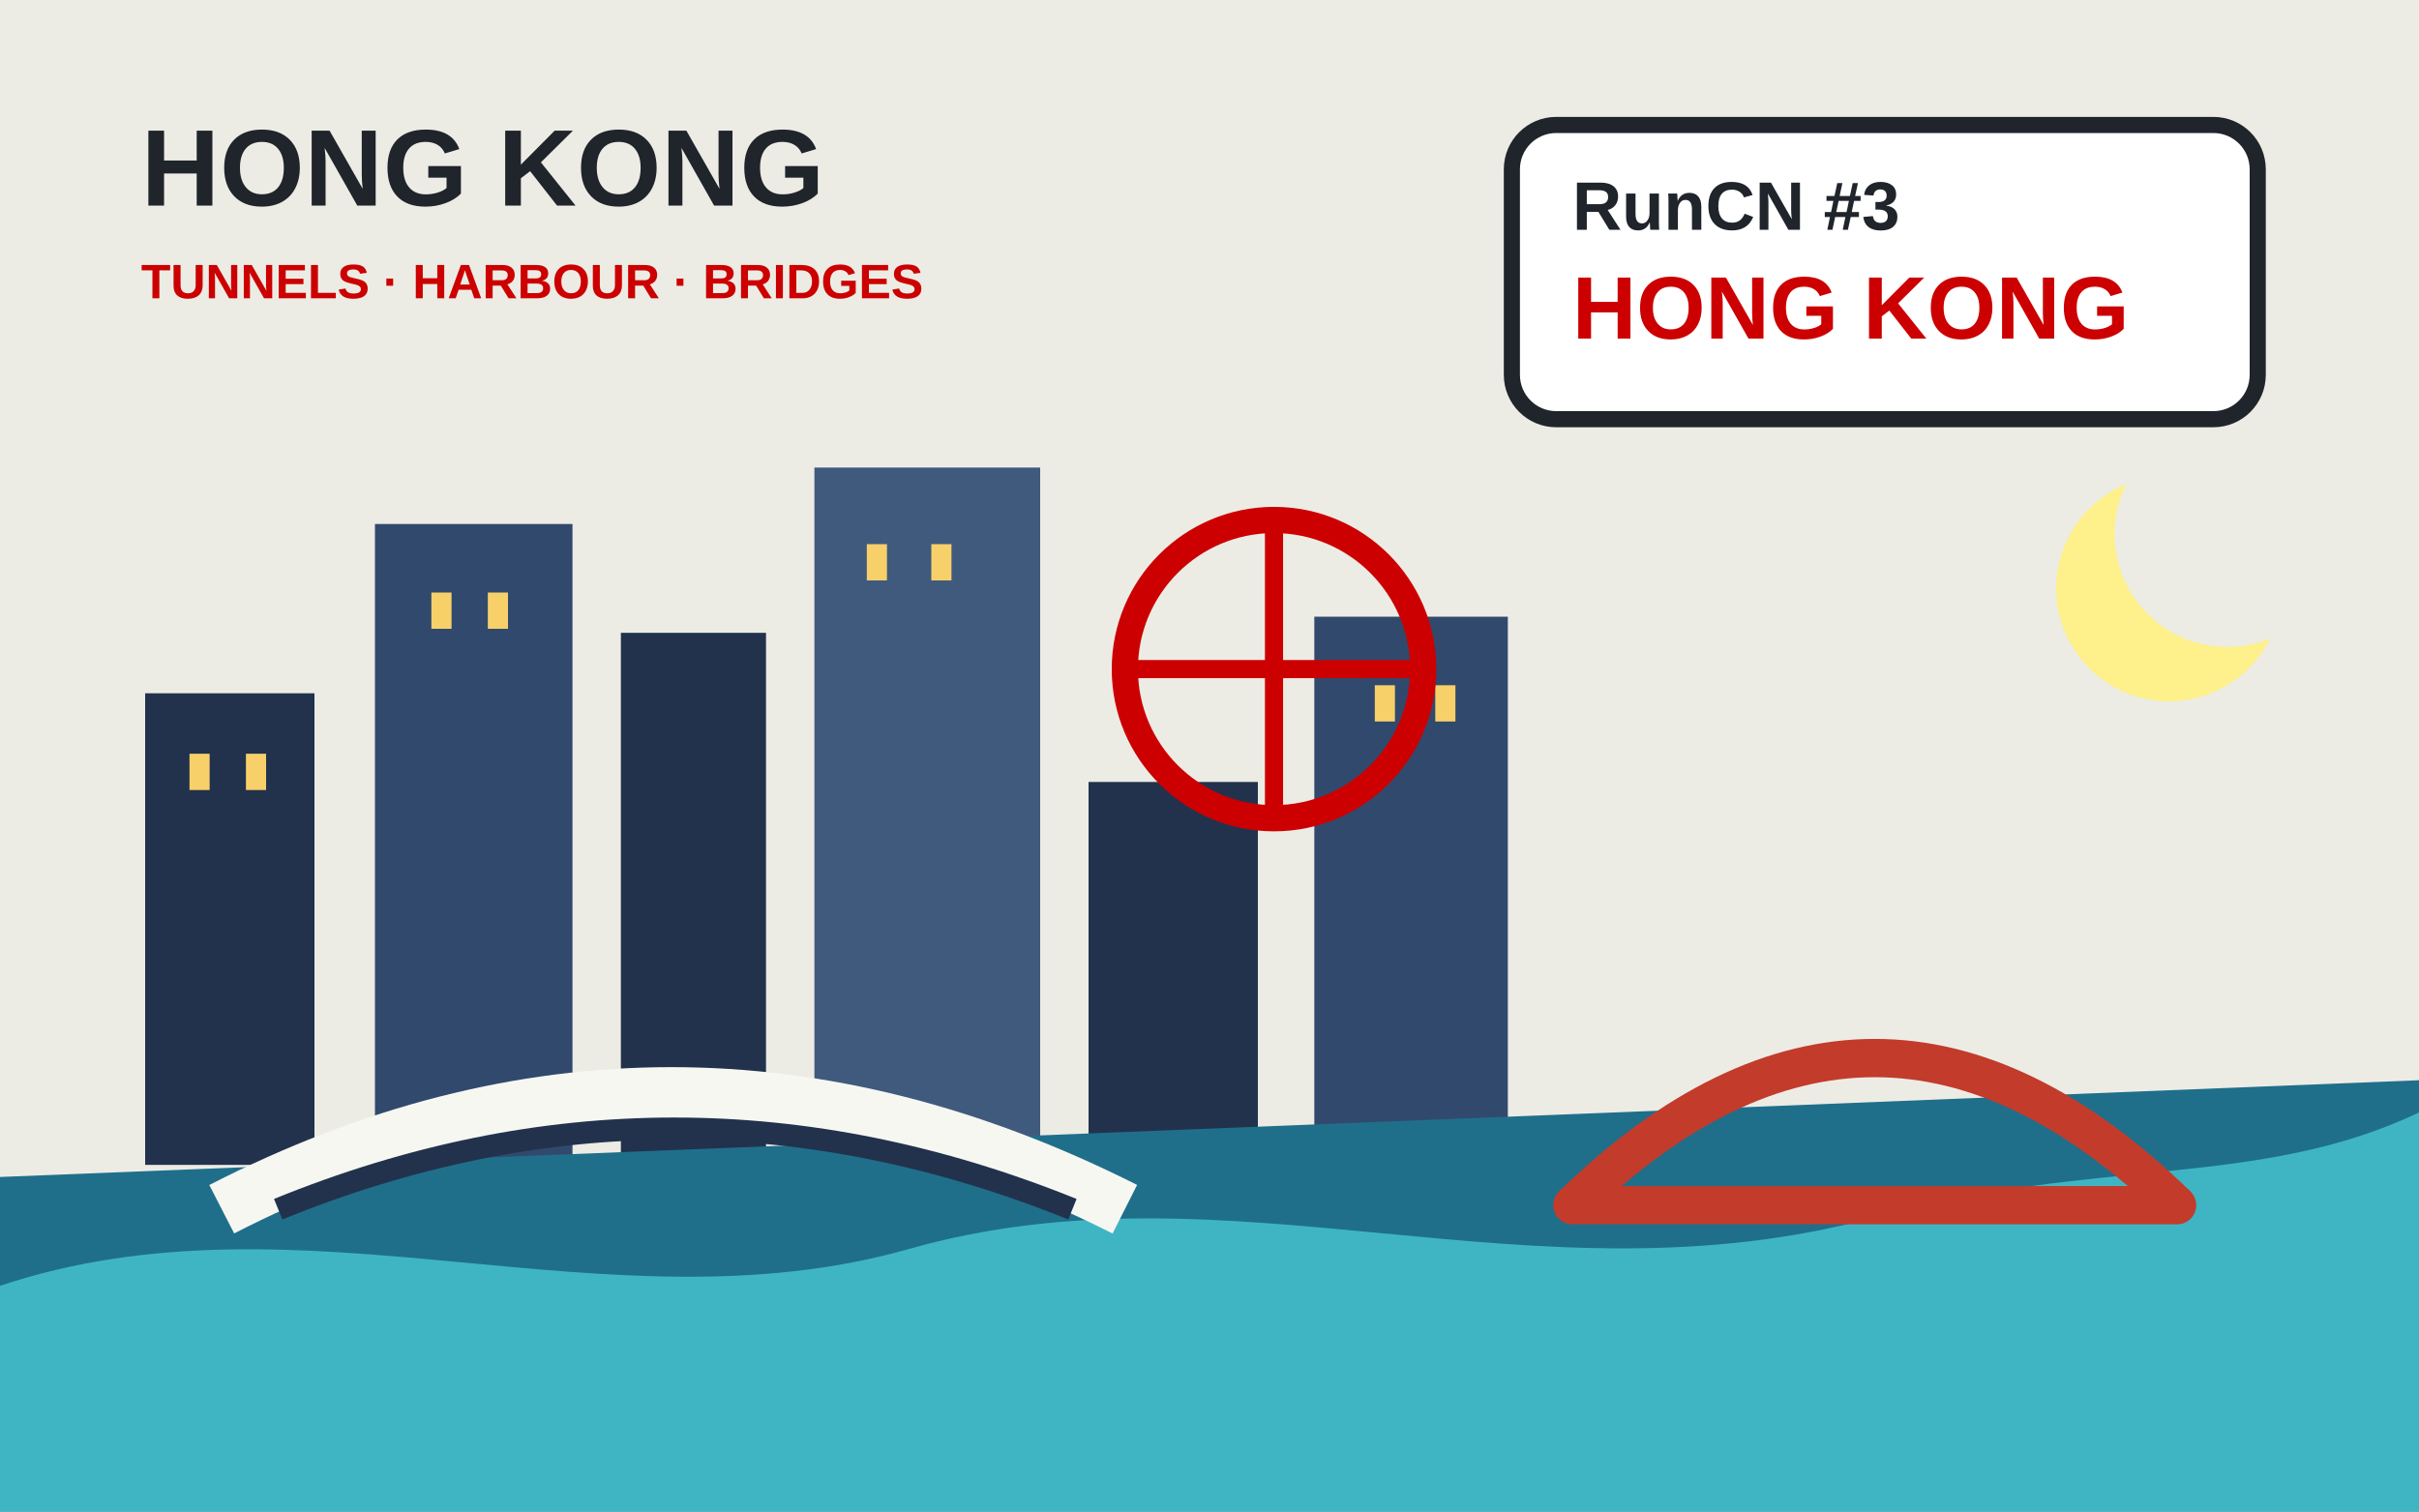
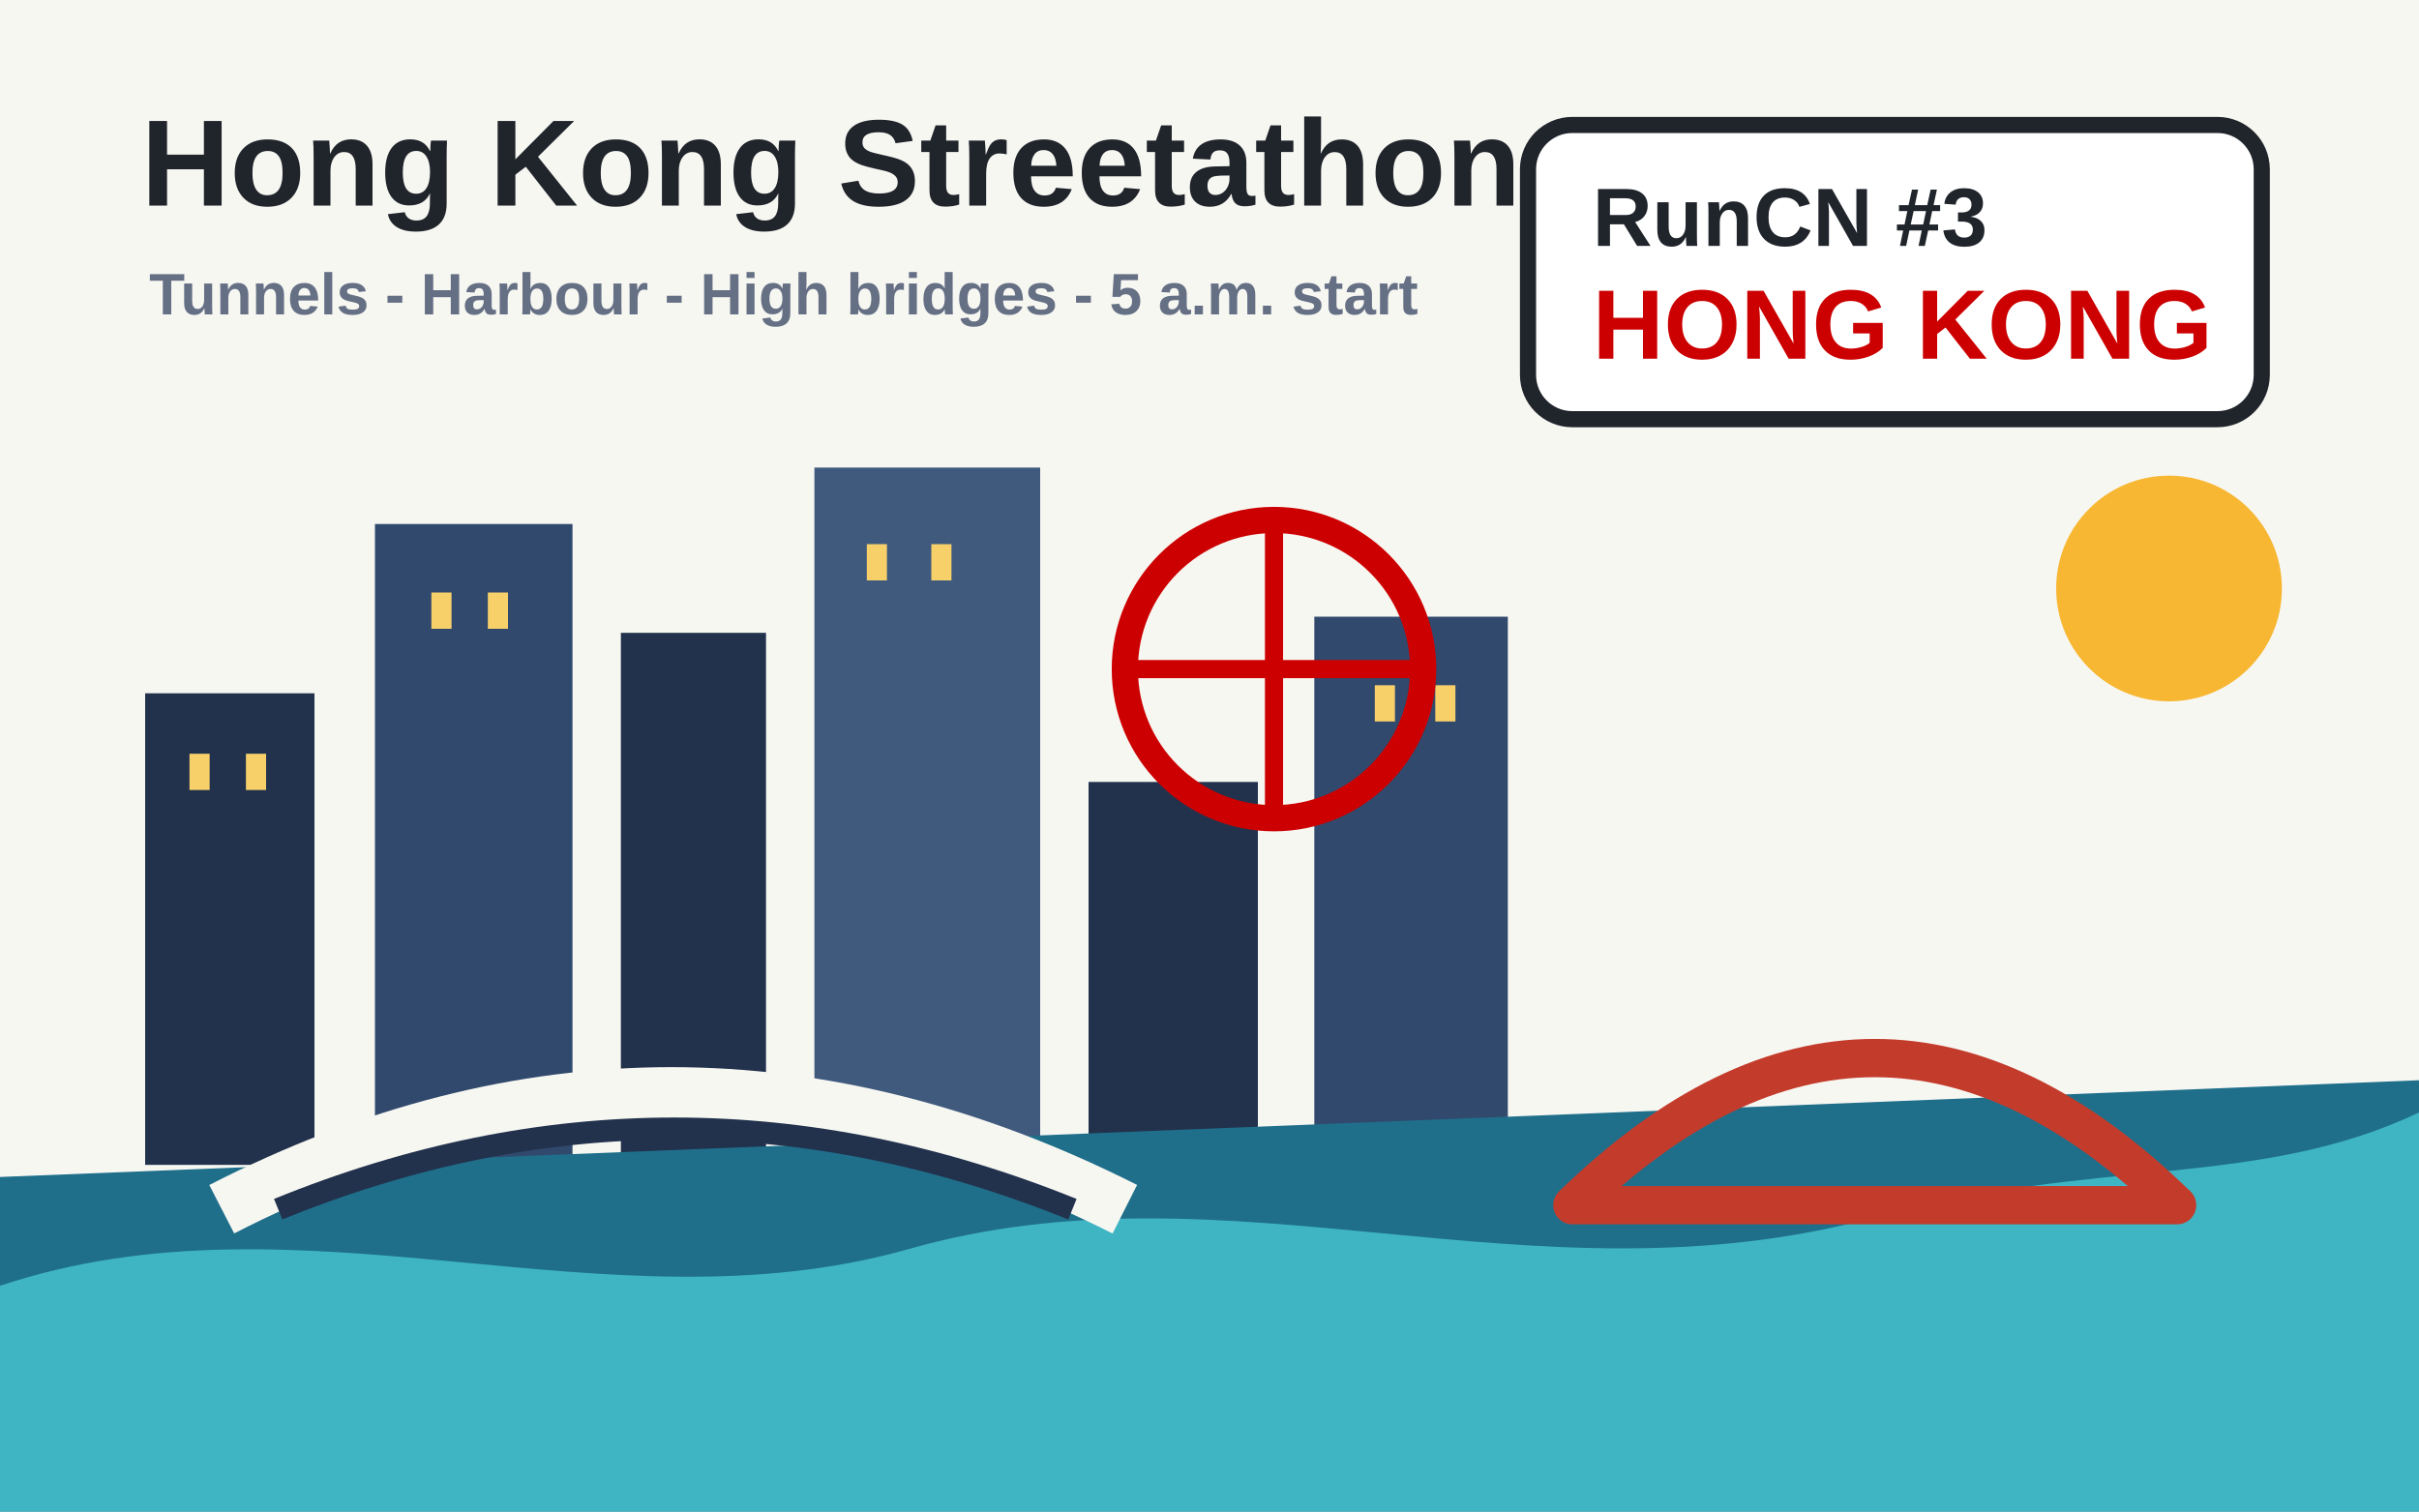
<svg xmlns="http://www.w3.org/2000/svg" viewBox="0 0 1200 750" role="img" aria-labelledby="title desc">
-   <defs>
-     <mask id="moon-mask">
-       <rect width="1200" height="750" fill="white" />
-       <circle cx="1105" cy="265" r="56" fill="black" />
-     </mask>
-   </defs>
-   <rect width="1200" height="750" fill="#ecece5" />
-   <g transform="translate(70 102)">
-     <text x="0" y="0" font-family="Arial, Helvetica, sans-serif" font-size="54" font-weight="900" fill="#20242b">HONG KONG</text>
-     <text x="0" y="46" font-family="Arial, Helvetica, sans-serif" font-size="24" font-weight="700" fill="#cc0000">TUNNELS · HARBOUR · BRIDGES</text>
-   </g>
-   <rect x="750" y="62" width="370" height="146" rx="22" fill="#ffffff" stroke="#20242b" stroke-width="8" />
-   <text x="780" y="114" font-family="Arial, Helvetica, sans-serif" font-size="34" font-weight="900" fill="#20242b">RunCN #3</text>
-   <text x="780" y="168" font-family="Arial, Helvetica, sans-serif" font-size="44" font-weight="900" fill="#cc0000">HONG KONG</text>
-   <circle cx="1076" cy="292" r="56" fill="#fef08a" mask="url(#moon-mask)" />
+   <rect width="1200" height="750" fill="#f7f7f2" />
+   <text x="70" y="102" font-family="Arial, Helvetica, sans-serif" font-size="61" font-weight="900" fill="#20242b">Hong Kong Streetathon</text>
+   <text x="74" y="156" font-family="Arial, Helvetica, sans-serif" font-size="29" font-weight="700" fill="#667085">Tunnels - Harbour - High bridges - 5 a.m. start</text>
+   <rect x="758" y="62" width="364" height="146" rx="22" fill="#ffffff" stroke="#20242b" stroke-width="8" />
+   <text x="790" y="122" font-family="Arial, Helvetica, sans-serif" font-size="41" font-weight="900" fill="#20242b">RunCN #3</text>
+   <text x="790" y="178" font-family="Arial, Helvetica, sans-serif" font-size="49" font-weight="900" fill="#cc0000">HONG KONG</text>
+   <circle cx="1076" cy="292" r="56" fill="#f7b733" />
  <rect x="72" y="344" width="84" height="234" fill="#22324d" />
  <rect x="186" y="260" width="98" height="318" fill="#31496d" />
  <rect x="308" y="314" width="72" height="264" fill="#22324d" />
  <rect x="404" y="232" width="112" height="346" fill="#405a7e" />
  <rect x="540" y="388" width="84" height="190" fill="#22324d" />
  <rect x="652" y="306" width="96" height="272" fill="#31496d" />
  <g fill="#f7d06a">
    <rect x="94" y="374" width="10" height="18" />
    <rect x="122" y="374" width="10" height="18" />
    <rect x="214" y="294" width="10" height="18" />
    <rect x="242" y="294" width="10" height="18" />
    <rect x="430" y="270" width="10" height="18" />
    <rect x="462" y="270" width="10" height="18" />
    <rect x="682" y="340" width="10" height="18" />
    <rect x="712" y="340" width="10" height="18" />
  </g>
  <circle cx="632" cy="332" r="74" fill="none" stroke="#cc0000" stroke-width="13" />
  <path d="M632 258 L632 406 M558 332 L706 332" stroke="#cc0000" stroke-width="9" />
  <path d="M0 584 L1200 536 L1200 750 L0 750 Z" fill="#1f6f8b" />
  <path d="M0 638 C150 588 300 662 450 620 C610 574 760 650 930 604 C1040 574 1120 590 1200 552 L1200 750 L0 750 Z" fill="#3fb5c4" />
  <path d="M110 600 Q332 486 558 600" stroke="#f7f7f2" stroke-width="27" fill="none" />
  <path d="M138 600 Q334 520 532 600" stroke="#22324d" stroke-width="11" fill="none" />
  <path d="M780 598 Q930 452 1080 598" stroke="#c33b2b" stroke-width="19" fill="none" />
  <path d="M780 598 L1080 598" stroke="#c33b2b" stroke-width="19" stroke-linecap="round" />
</svg>
